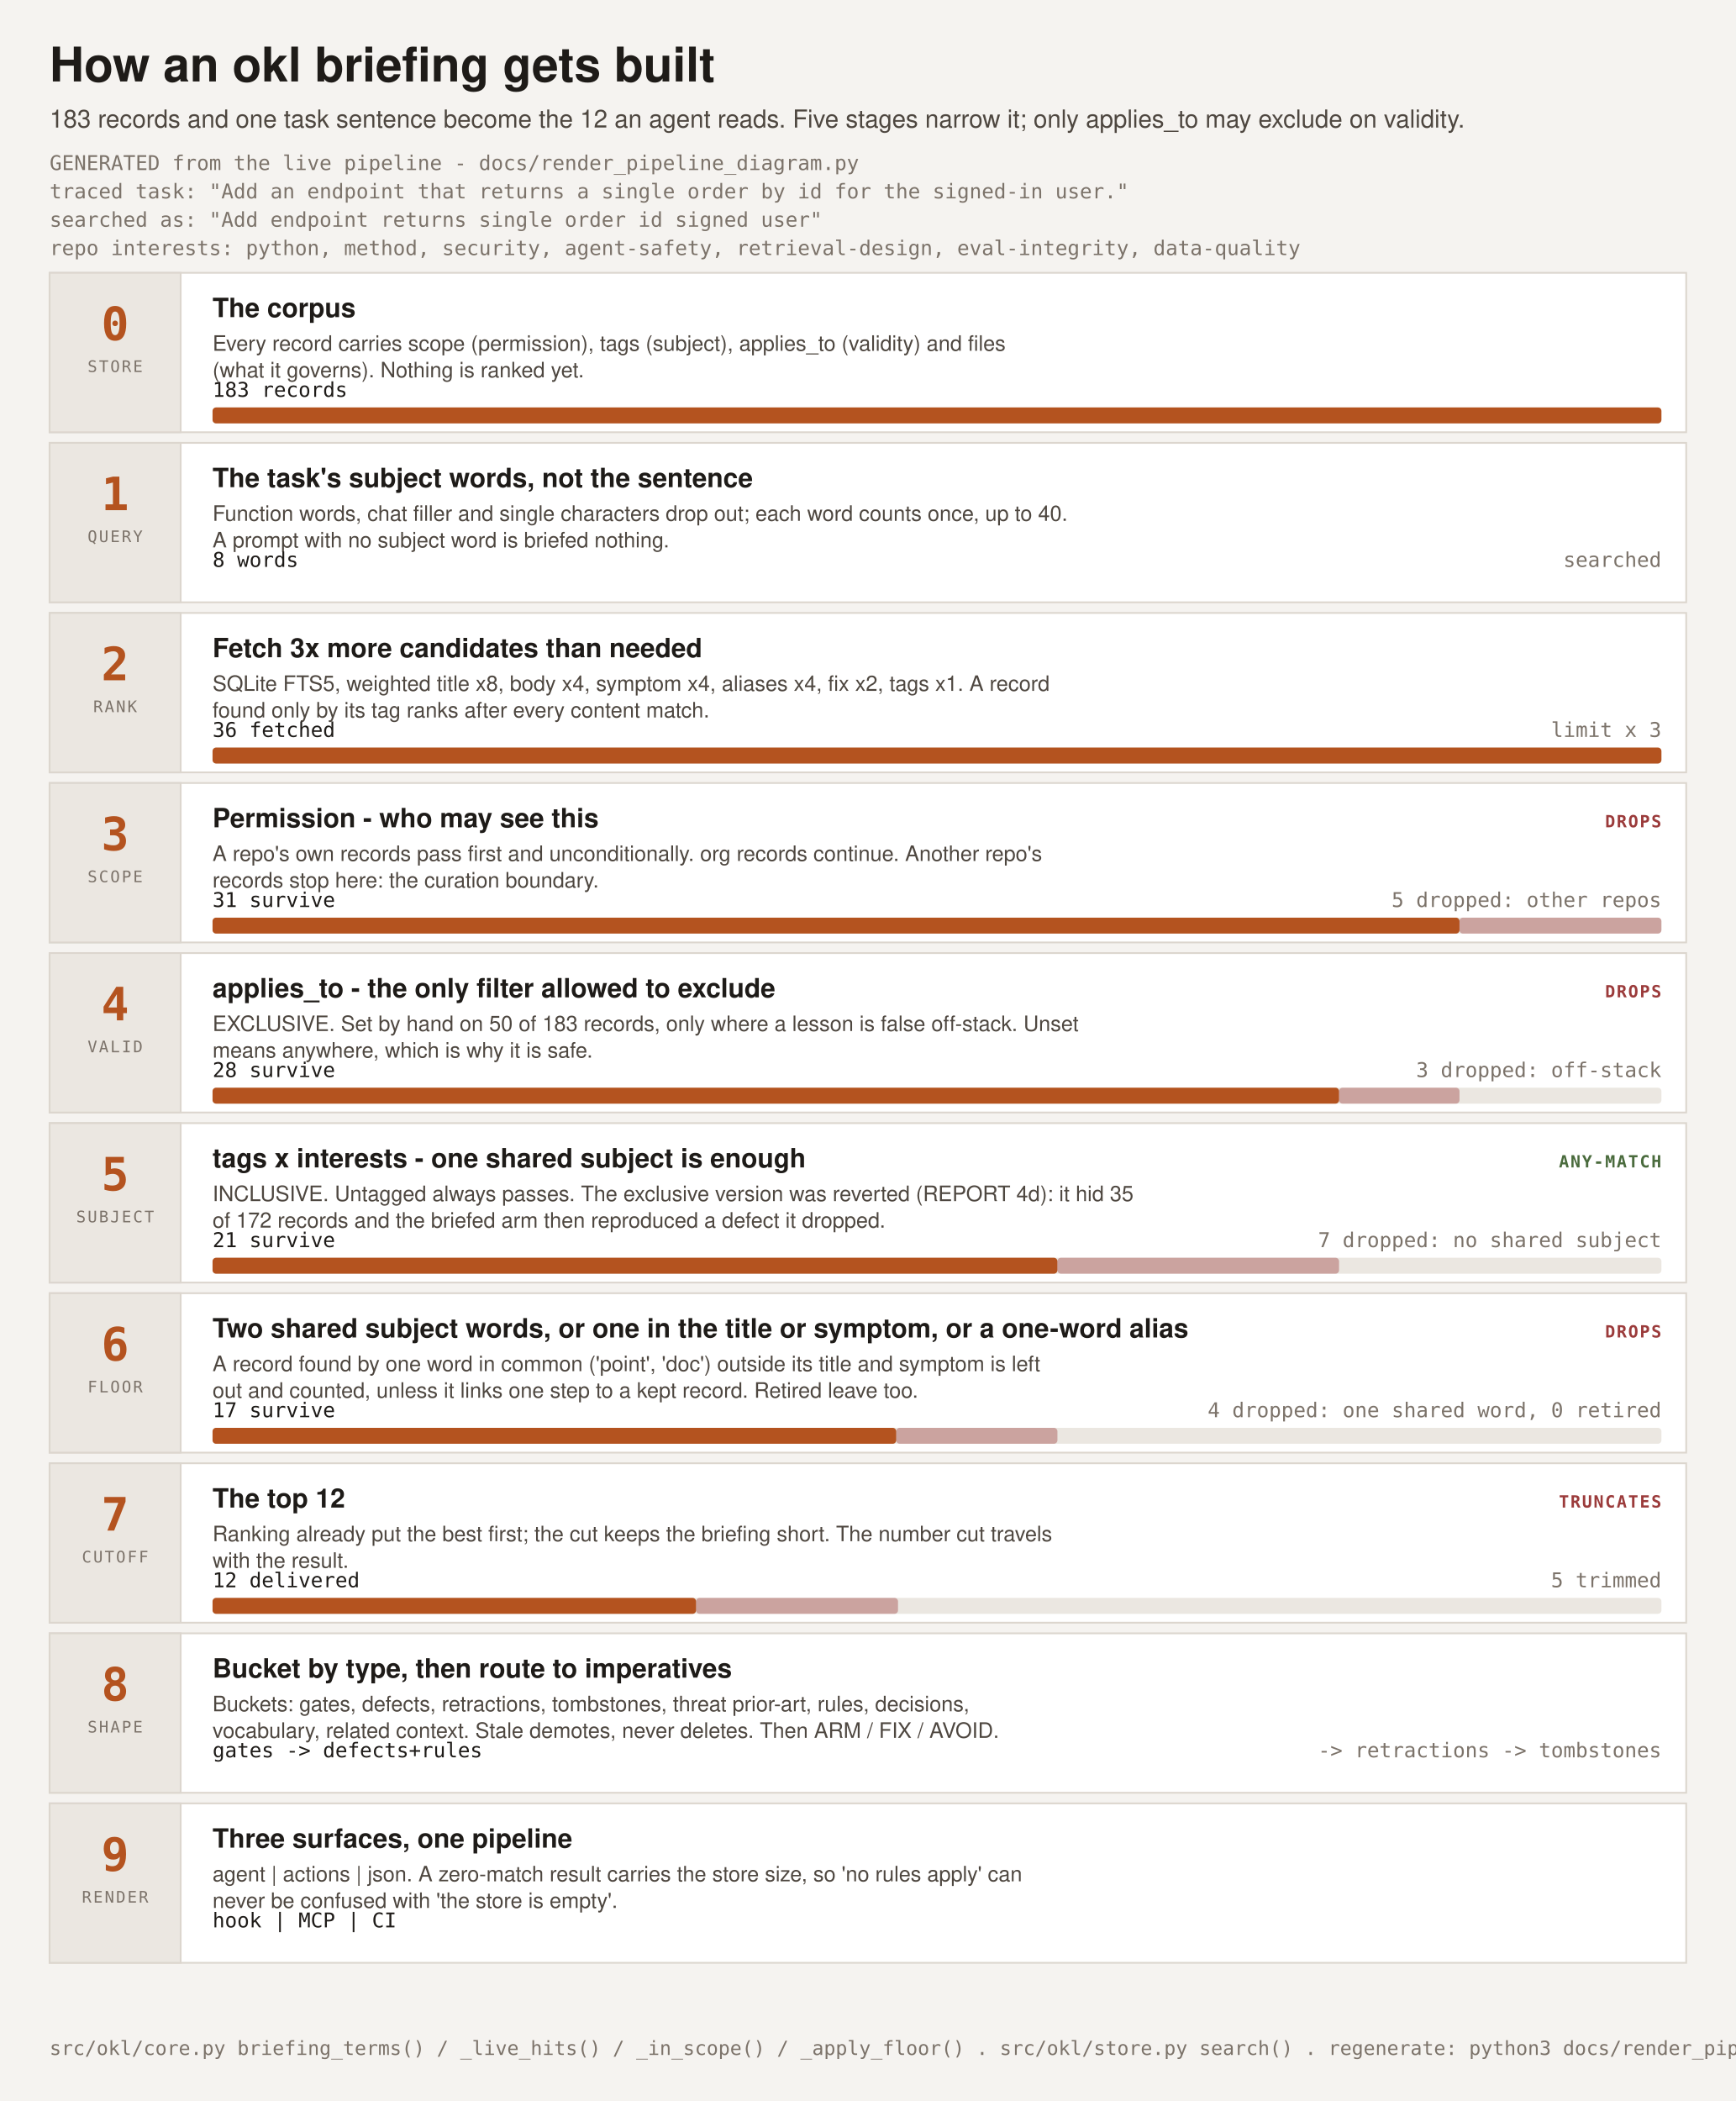
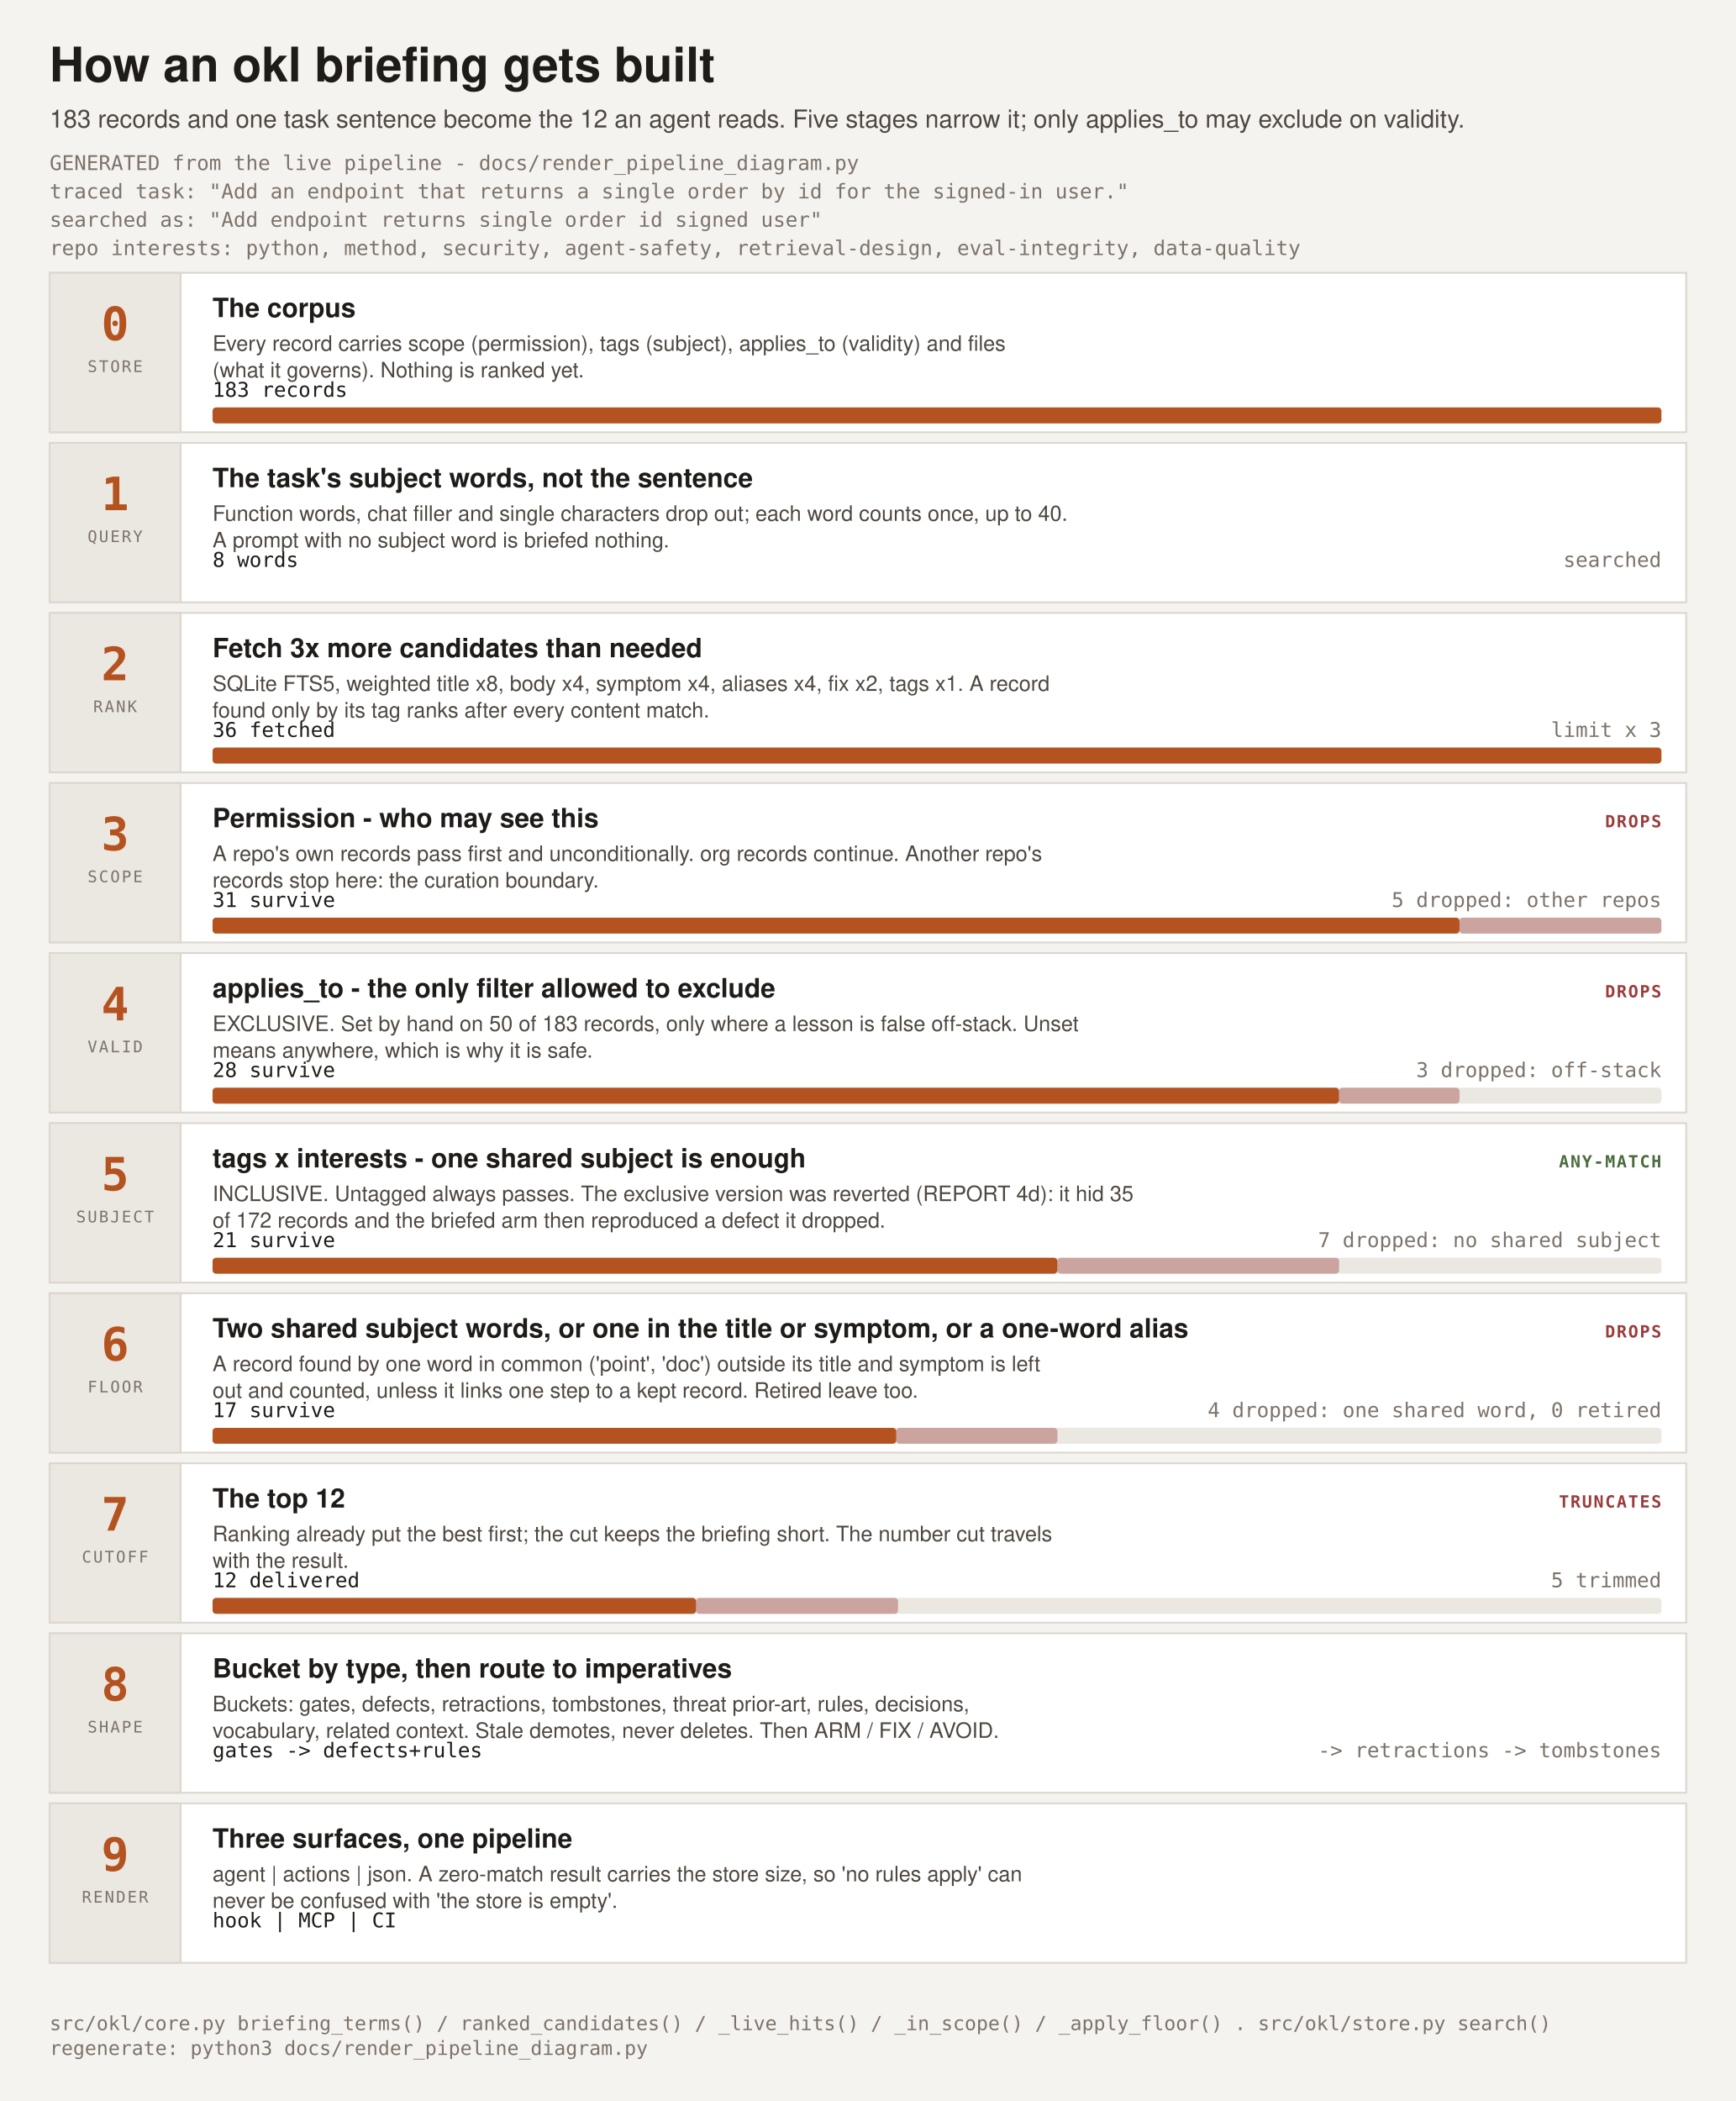
<svg xmlns="http://www.w3.org/2000/svg" width="980" height="1186" viewBox="0 0 980 1186" font-family="ui-sans-serif,-apple-system,Segoe UI,Helvetica,Arial,sans-serif">
  <rect width="980" height="1186" fill="#F5F3F0" />
  <text x="28" y="46" font-size="27" font-weight="700" fill="#1E1B18">How an okl briefing gets built</text>
  <text x="28" y="72" font-size="14" fill="#4E4740">183 records and one task sentence become the 12 an agent reads. Five stages narrow it; only applies_to may exclude on validity.</text>
  <text x="28" y="96" font-size="11.5" font-family="ui-monospace,SFMono-Regular,Menlo,Consolas,monospace" fill="#7C736A">GENERATED from the live pipeline - docs/render_pipeline_diagram.py</text>
  <text x="28" y="112" font-size="11.5" font-family="ui-monospace,SFMono-Regular,Menlo,Consolas,monospace" fill="#7C736A">traced task: "Add an endpoint that returns a single order by id for the signed-in user."</text>
  <text x="28" y="128" font-size="11.5" font-family="ui-monospace,SFMono-Regular,Menlo,Consolas,monospace" fill="#7C736A">searched as: "Add endpoint returns single order id signed user"</text>
  <text x="28" y="144" font-size="11.5" font-family="ui-monospace,SFMono-Regular,Menlo,Consolas,monospace" fill="#7C736A">repo interests: python, method, security, agent-safety, retrieval-design, eval-integrity, data-quality</text>
  <rect x="28" y="154" width="924" height="90" fill="#FFFFFF" stroke="#DCD6CE" />
  <rect x="28" y="154" width="74" height="90" fill="#EBE7E1" stroke="#DCD6CE" />
  <text x="65" y="192" font-size="26" font-weight="700" fill="#B4531F" font-family="ui-monospace,SFMono-Regular,Menlo,Consolas,monospace" text-anchor="middle">0</text>
  <text x="65" y="210" font-size="9" fill="#7C736A" font-family="ui-monospace,SFMono-Regular,Menlo,Consolas,monospace" text-anchor="middle" letter-spacing="1">STORE</text>
  <text x="120" y="179" font-size="15" font-weight="600" fill="#1E1B18">The corpus</text>
  <text x="120" y="198" font-size="12" fill="#4E4740">Every record carries scope (permission), tags (subject), applies_to (validity) and files</text>
  <text x="120" y="213" font-size="12" fill="#4E4740">(what it governs). Nothing is ranked yet.</text>
  <text x="120" y="224" font-size="11.5" font-family="ui-monospace,SFMono-Regular,Menlo,Consolas,monospace" fill="#1E1B18" font-weight="500">183 records</text>
  <rect x="120" y="230" width="818" height="9" rx="2" fill="#EBE7E1" />
  <rect x="120" y="230" width="818" height="9" rx="2" fill="#B4531F" />
  <rect x="28" y="250" width="924" height="90" fill="#FFFFFF" stroke="#DCD6CE" />
  <rect x="28" y="250" width="74" height="90" fill="#EBE7E1" stroke="#DCD6CE" />
  <text x="65" y="288" font-size="26" font-weight="700" fill="#B4531F" font-family="ui-monospace,SFMono-Regular,Menlo,Consolas,monospace" text-anchor="middle">1</text>
  <text x="65" y="306" font-size="9" fill="#7C736A" font-family="ui-monospace,SFMono-Regular,Menlo,Consolas,monospace" text-anchor="middle" letter-spacing="1">QUERY</text>
  <text x="120" y="275" font-size="15" font-weight="600" fill="#1E1B18">The task's subject words, not the sentence</text>
  <text x="120" y="294" font-size="12" fill="#4E4740">Function words, chat filler and single characters drop out; each word counts once, up to 40.</text>
  <text x="120" y="309" font-size="12" fill="#4E4740">A prompt with no subject word is briefed nothing.</text>
  <text x="120" y="320" font-size="11.5" font-family="ui-monospace,SFMono-Regular,Menlo,Consolas,monospace" fill="#1E1B18" font-weight="500">8 words</text>
  <text x="938" y="320" font-size="11.5" font-family="ui-monospace,SFMono-Regular,Menlo,Consolas,monospace" fill="#7C736A" text-anchor="end">searched</text>
  <rect x="28" y="346" width="924" height="90" fill="#FFFFFF" stroke="#DCD6CE" />
  <rect x="28" y="346" width="74" height="90" fill="#EBE7E1" stroke="#DCD6CE" />
  <text x="65" y="384" font-size="26" font-weight="700" fill="#B4531F" font-family="ui-monospace,SFMono-Regular,Menlo,Consolas,monospace" text-anchor="middle">2</text>
  <text x="65" y="402" font-size="9" fill="#7C736A" font-family="ui-monospace,SFMono-Regular,Menlo,Consolas,monospace" text-anchor="middle" letter-spacing="1">RANK</text>
  <text x="120" y="371" font-size="15" font-weight="600" fill="#1E1B18">Fetch 3x more candidates than needed</text>
  <text x="120" y="390" font-size="12" fill="#4E4740">SQLite FTS5, weighted title x8, body x4, symptom x4, aliases x4, fix x2, tags x1. A record</text>
  <text x="120" y="405" font-size="12" fill="#4E4740">found only by its tag ranks after every content match.</text>
  <text x="120" y="416" font-size="11.5" font-family="ui-monospace,SFMono-Regular,Menlo,Consolas,monospace" fill="#1E1B18" font-weight="500">36 fetched</text>
  <text x="938" y="416" font-size="11.5" font-family="ui-monospace,SFMono-Regular,Menlo,Consolas,monospace" fill="#7C736A" text-anchor="end">limit x 3</text>
  <rect x="120" y="422" width="818" height="9" rx="2" fill="#EBE7E1" />
  <rect x="120" y="422" width="818" height="9" rx="2" fill="#B4531F" />
  <rect x="28" y="442" width="924" height="90" fill="#FFFFFF" stroke="#DCD6CE" />
  <rect x="28" y="442" width="74" height="90" fill="#EBE7E1" stroke="#DCD6CE" />
  <text x="65" y="480" font-size="26" font-weight="700" fill="#B4531F" font-family="ui-monospace,SFMono-Regular,Menlo,Consolas,monospace" text-anchor="middle">3</text>
  <text x="65" y="498" font-size="9" fill="#7C736A" font-family="ui-monospace,SFMono-Regular,Menlo,Consolas,monospace" text-anchor="middle" letter-spacing="1">SCOPE</text>
  <text x="120" y="467" font-size="15" font-weight="600" fill="#1E1B18">Permission - who may see this</text>
  <text x="120" y="486" font-size="12" fill="#4E4740">A repo's own records pass first and unconditionally. org records continue. Another repo's</text>
  <text x="120" y="501" font-size="12" fill="#4E4740">records stop here: the curation boundary.</text>
  <text x="938" y="467" font-size="9.5" fill="#9B3B3B" font-family="ui-monospace,SFMono-Regular,Menlo,Consolas,monospace" font-weight="700" text-anchor="end" letter-spacing="0.8">DROPS</text>
  <text x="120" y="512" font-size="11.5" font-family="ui-monospace,SFMono-Regular,Menlo,Consolas,monospace" fill="#1E1B18" font-weight="500">31 survive</text>
  <text x="938" y="512" font-size="11.5" font-family="ui-monospace,SFMono-Regular,Menlo,Consolas,monospace" fill="#7C736A" text-anchor="end">5 dropped: other repos</text>
  <rect x="120" y="518" width="818" height="9" rx="2" fill="#EBE7E1" />
  <rect x="120" y="518" width="704" height="9" rx="2" fill="#B4531F" />
  <rect x="824" y="518" width="114" height="9" rx="2" fill="#9B3B3B" opacity="0.4" />
  <rect x="28" y="538" width="924" height="90" fill="#FFFFFF" stroke="#DCD6CE" />
  <rect x="28" y="538" width="74" height="90" fill="#EBE7E1" stroke="#DCD6CE" />
  <text x="65" y="576" font-size="26" font-weight="700" fill="#B4531F" font-family="ui-monospace,SFMono-Regular,Menlo,Consolas,monospace" text-anchor="middle">4</text>
  <text x="65" y="594" font-size="9" fill="#7C736A" font-family="ui-monospace,SFMono-Regular,Menlo,Consolas,monospace" text-anchor="middle" letter-spacing="1">VALID</text>
  <text x="120" y="563" font-size="15" font-weight="600" fill="#1E1B18">applies_to - the only filter allowed to exclude</text>
  <text x="120" y="582" font-size="12" fill="#4E4740">EXCLUSIVE. Set by hand on 50 of 183 records, only where a lesson is false off-stack. Unset</text>
  <text x="120" y="597" font-size="12" fill="#4E4740">means anywhere, which is why it is safe.</text>
  <text x="938" y="563" font-size="9.5" fill="#9B3B3B" font-family="ui-monospace,SFMono-Regular,Menlo,Consolas,monospace" font-weight="700" text-anchor="end" letter-spacing="0.8">DROPS</text>
  <text x="120" y="608" font-size="11.5" font-family="ui-monospace,SFMono-Regular,Menlo,Consolas,monospace" fill="#1E1B18" font-weight="500">28 survive</text>
  <text x="938" y="608" font-size="11.5" font-family="ui-monospace,SFMono-Regular,Menlo,Consolas,monospace" fill="#7C736A" text-anchor="end">3 dropped: off-stack</text>
  <rect x="120" y="614" width="818" height="9" rx="2" fill="#EBE7E1" />
  <rect x="120" y="614" width="636" height="9" rx="2" fill="#B4531F" />
  <rect x="756" y="614" width="68" height="9" rx="2" fill="#9B3B3B" opacity="0.4" />
  <rect x="28" y="634" width="924" height="90" fill="#FFFFFF" stroke="#DCD6CE" />
  <rect x="28" y="634" width="74" height="90" fill="#EBE7E1" stroke="#DCD6CE" />
  <text x="65" y="672" font-size="26" font-weight="700" fill="#B4531F" font-family="ui-monospace,SFMono-Regular,Menlo,Consolas,monospace" text-anchor="middle">5</text>
  <text x="65" y="690" font-size="9" fill="#7C736A" font-family="ui-monospace,SFMono-Regular,Menlo,Consolas,monospace" text-anchor="middle" letter-spacing="1">SUBJECT</text>
  <text x="120" y="659" font-size="15" font-weight="600" fill="#1E1B18">tags x interests - one shared subject is enough</text>
  <text x="120" y="678" font-size="12" fill="#4E4740">INCLUSIVE. Untagged always passes. The exclusive version was reverted (REPORT 4d): it hid 35</text>
  <text x="120" y="693" font-size="12" fill="#4E4740">of 172 records and the briefed arm then reproduced a defect it dropped.</text>
  <text x="938" y="659" font-size="9.5" fill="#4A6B3D" font-family="ui-monospace,SFMono-Regular,Menlo,Consolas,monospace" font-weight="700" text-anchor="end" letter-spacing="0.8">ANY-MATCH</text>
  <text x="120" y="704" font-size="11.5" font-family="ui-monospace,SFMono-Regular,Menlo,Consolas,monospace" fill="#1E1B18" font-weight="500">21 survive</text>
  <text x="938" y="704" font-size="11.5" font-family="ui-monospace,SFMono-Regular,Menlo,Consolas,monospace" fill="#7C736A" text-anchor="end">7 dropped: no shared subject</text>
  <rect x="120" y="710" width="818" height="9" rx="2" fill="#EBE7E1" />
  <rect x="120" y="710" width="477" height="9" rx="2" fill="#B4531F" />
  <rect x="597" y="710" width="159" height="9" rx="2" fill="#9B3B3B" opacity="0.4" />
  <rect x="28" y="730" width="924" height="90" fill="#FFFFFF" stroke="#DCD6CE" />
  <rect x="28" y="730" width="74" height="90" fill="#EBE7E1" stroke="#DCD6CE" />
  <text x="65" y="768" font-size="26" font-weight="700" fill="#B4531F" font-family="ui-monospace,SFMono-Regular,Menlo,Consolas,monospace" text-anchor="middle">6</text>
  <text x="65" y="786" font-size="9" fill="#7C736A" font-family="ui-monospace,SFMono-Regular,Menlo,Consolas,monospace" text-anchor="middle" letter-spacing="1">FLOOR</text>
  <text x="120" y="755" font-size="15" font-weight="600" fill="#1E1B18">Two shared subject words, or one in the title or symptom, or a one-word alias</text>
  <text x="120" y="774" font-size="12" fill="#4E4740">A record found by one word in common ('point', 'doc') outside its title and symptom is left</text>
  <text x="120" y="789" font-size="12" fill="#4E4740">out and counted, unless it links one step to a kept record. Retired leave too.</text>
  <text x="938" y="755" font-size="9.5" fill="#9B3B3B" font-family="ui-monospace,SFMono-Regular,Menlo,Consolas,monospace" font-weight="700" text-anchor="end" letter-spacing="0.8">DROPS</text>
  <text x="120" y="800" font-size="11.5" font-family="ui-monospace,SFMono-Regular,Menlo,Consolas,monospace" fill="#1E1B18" font-weight="500">17 survive</text>
  <text x="938" y="800" font-size="11.5" font-family="ui-monospace,SFMono-Regular,Menlo,Consolas,monospace" fill="#7C736A" text-anchor="end">4 dropped: one shared word, 0 retired</text>
  <rect x="120" y="806" width="818" height="9" rx="2" fill="#EBE7E1" />
  <rect x="120" y="806" width="386" height="9" rx="2" fill="#B4531F" />
  <rect x="506" y="806" width="91" height="9" rx="2" fill="#9B3B3B" opacity="0.4" />
  <rect x="28" y="826" width="924" height="90" fill="#FFFFFF" stroke="#DCD6CE" />
  <rect x="28" y="826" width="74" height="90" fill="#EBE7E1" stroke="#DCD6CE" />
  <text x="65" y="864" font-size="26" font-weight="700" fill="#B4531F" font-family="ui-monospace,SFMono-Regular,Menlo,Consolas,monospace" text-anchor="middle">7</text>
  <text x="65" y="882" font-size="9" fill="#7C736A" font-family="ui-monospace,SFMono-Regular,Menlo,Consolas,monospace" text-anchor="middle" letter-spacing="1">CUTOFF</text>
  <text x="120" y="851" font-size="15" font-weight="600" fill="#1E1B18">The top 12</text>
  <text x="120" y="870" font-size="12" fill="#4E4740">Ranking already put the best first; the cut keeps the briefing short. The number cut travels</text>
  <text x="120" y="885" font-size="12" fill="#4E4740">with the result.</text>
  <text x="938" y="851" font-size="9.5" fill="#9B3B3B" font-family="ui-monospace,SFMono-Regular,Menlo,Consolas,monospace" font-weight="700" text-anchor="end" letter-spacing="0.8">TRUNCATES</text>
  <text x="120" y="896" font-size="11.5" font-family="ui-monospace,SFMono-Regular,Menlo,Consolas,monospace" fill="#1E1B18" font-weight="500">12 delivered</text>
  <text x="938" y="896" font-size="11.5" font-family="ui-monospace,SFMono-Regular,Menlo,Consolas,monospace" fill="#7C736A" text-anchor="end">5 trimmed</text>
  <rect x="120" y="902" width="818" height="9" rx="2" fill="#EBE7E1" />
  <rect x="120" y="902" width="273" height="9" rx="2" fill="#B4531F" />
  <rect x="393" y="902" width="114" height="9" rx="2" fill="#9B3B3B" opacity="0.4" />
  <rect x="28" y="922" width="924" height="90" fill="#FFFFFF" stroke="#DCD6CE" />
  <rect x="28" y="922" width="74" height="90" fill="#EBE7E1" stroke="#DCD6CE" />
  <text x="65" y="960" font-size="26" font-weight="700" fill="#B4531F" font-family="ui-monospace,SFMono-Regular,Menlo,Consolas,monospace" text-anchor="middle">8</text>
  <text x="65" y="978" font-size="9" fill="#7C736A" font-family="ui-monospace,SFMono-Regular,Menlo,Consolas,monospace" text-anchor="middle" letter-spacing="1">SHAPE</text>
  <text x="120" y="947" font-size="15" font-weight="600" fill="#1E1B18">Bucket by type, then route to imperatives</text>
  <text x="120" y="966" font-size="12" fill="#4E4740">Buckets: gates, defects, retractions, tombstones, threat prior-art, rules, decisions,</text>
  <text x="120" y="981" font-size="12" fill="#4E4740">vocabulary, related context. Stale demotes, never deletes. Then ARM / FIX / AVOID.</text>
  <text x="120" y="992" font-size="11.5" font-family="ui-monospace,SFMono-Regular,Menlo,Consolas,monospace" fill="#1E1B18" font-weight="500">gates -&gt; defects+rules</text>
  <text x="938" y="992" font-size="11.5" font-family="ui-monospace,SFMono-Regular,Menlo,Consolas,monospace" fill="#7C736A" text-anchor="end">-&gt; retractions -&gt; tombstones</text>
  <rect x="28" y="1018" width="924" height="90" fill="#FFFFFF" stroke="#DCD6CE" />
  <rect x="28" y="1018" width="74" height="90" fill="#EBE7E1" stroke="#DCD6CE" />
  <text x="65" y="1056" font-size="26" font-weight="700" fill="#B4531F" font-family="ui-monospace,SFMono-Regular,Menlo,Consolas,monospace" text-anchor="middle">9</text>
  <text x="65" y="1074" font-size="9" fill="#7C736A" font-family="ui-monospace,SFMono-Regular,Menlo,Consolas,monospace" text-anchor="middle" letter-spacing="1">RENDER</text>
  <text x="120" y="1043" font-size="15" font-weight="600" fill="#1E1B18">Three surfaces, one pipeline</text>
  <text x="120" y="1062" font-size="12" fill="#4E4740">agent | actions | json. A zero-match result carries the store size, so 'no rules apply' can</text>
  <text x="120" y="1077" font-size="12" fill="#4E4740">never be confused with 'the store is empty'.</text>
  <text x="120" y="1088" font-size="11.5" font-family="ui-monospace,SFMono-Regular,Menlo,Consolas,monospace" fill="#1E1B18" font-weight="500">hook | MCP | CI</text>
-   <text x="28" y="1160" font-size="11" font-family="ui-monospace,SFMono-Regular,Menlo,Consolas,monospace" fill="#7C736A">src/okl/core.py briefing_terms() / _live_hits() / _in_scope() / _apply_floor() . src/okl/store.py search() . regenerate: python3 docs/render_pipeline_diagram.py</text>
+   <text x="28" y="1146" font-size="11" font-family="ui-monospace,SFMono-Regular,Menlo,Consolas,monospace" fill="#7C736A">src/okl/core.py briefing_terms() / ranked_candidates() / _live_hits() / _in_scope() / _apply_floor() . src/okl/store.py search()</text>
+   <text x="28" y="1160" font-size="11" font-family="ui-monospace,SFMono-Regular,Menlo,Consolas,monospace" fill="#7C736A">regenerate: python3 docs/render_pipeline_diagram.py</text>
</svg>
